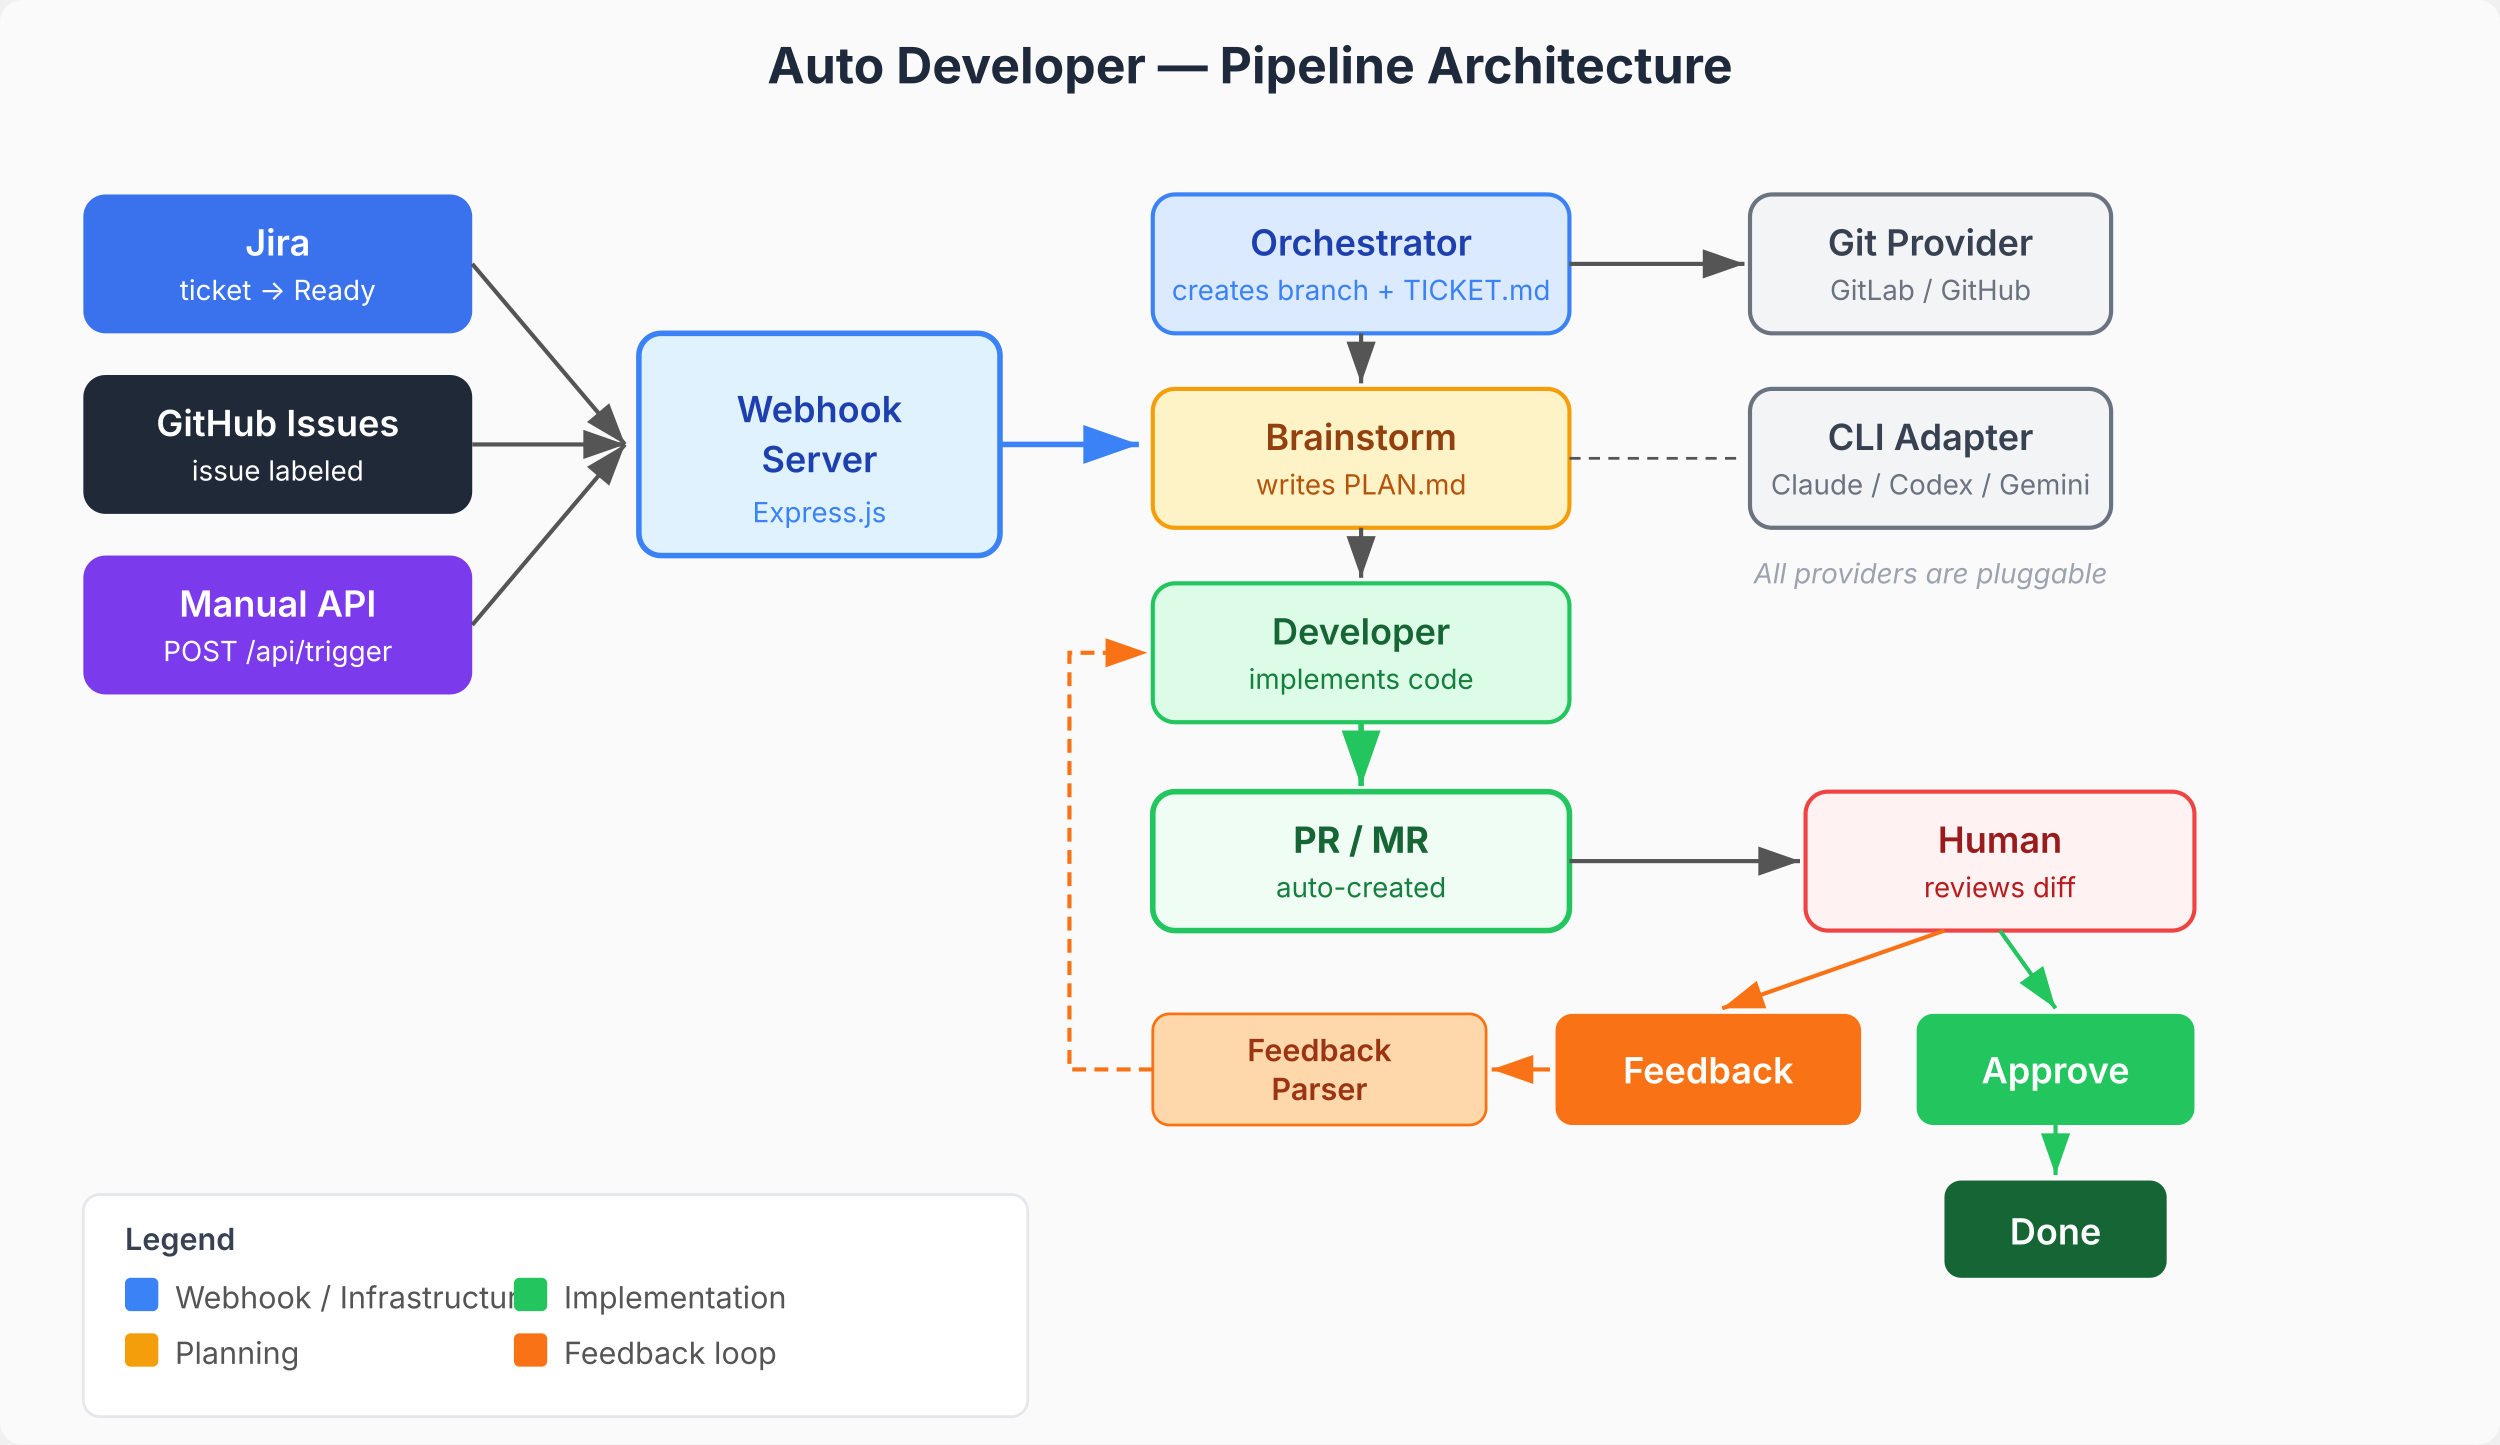
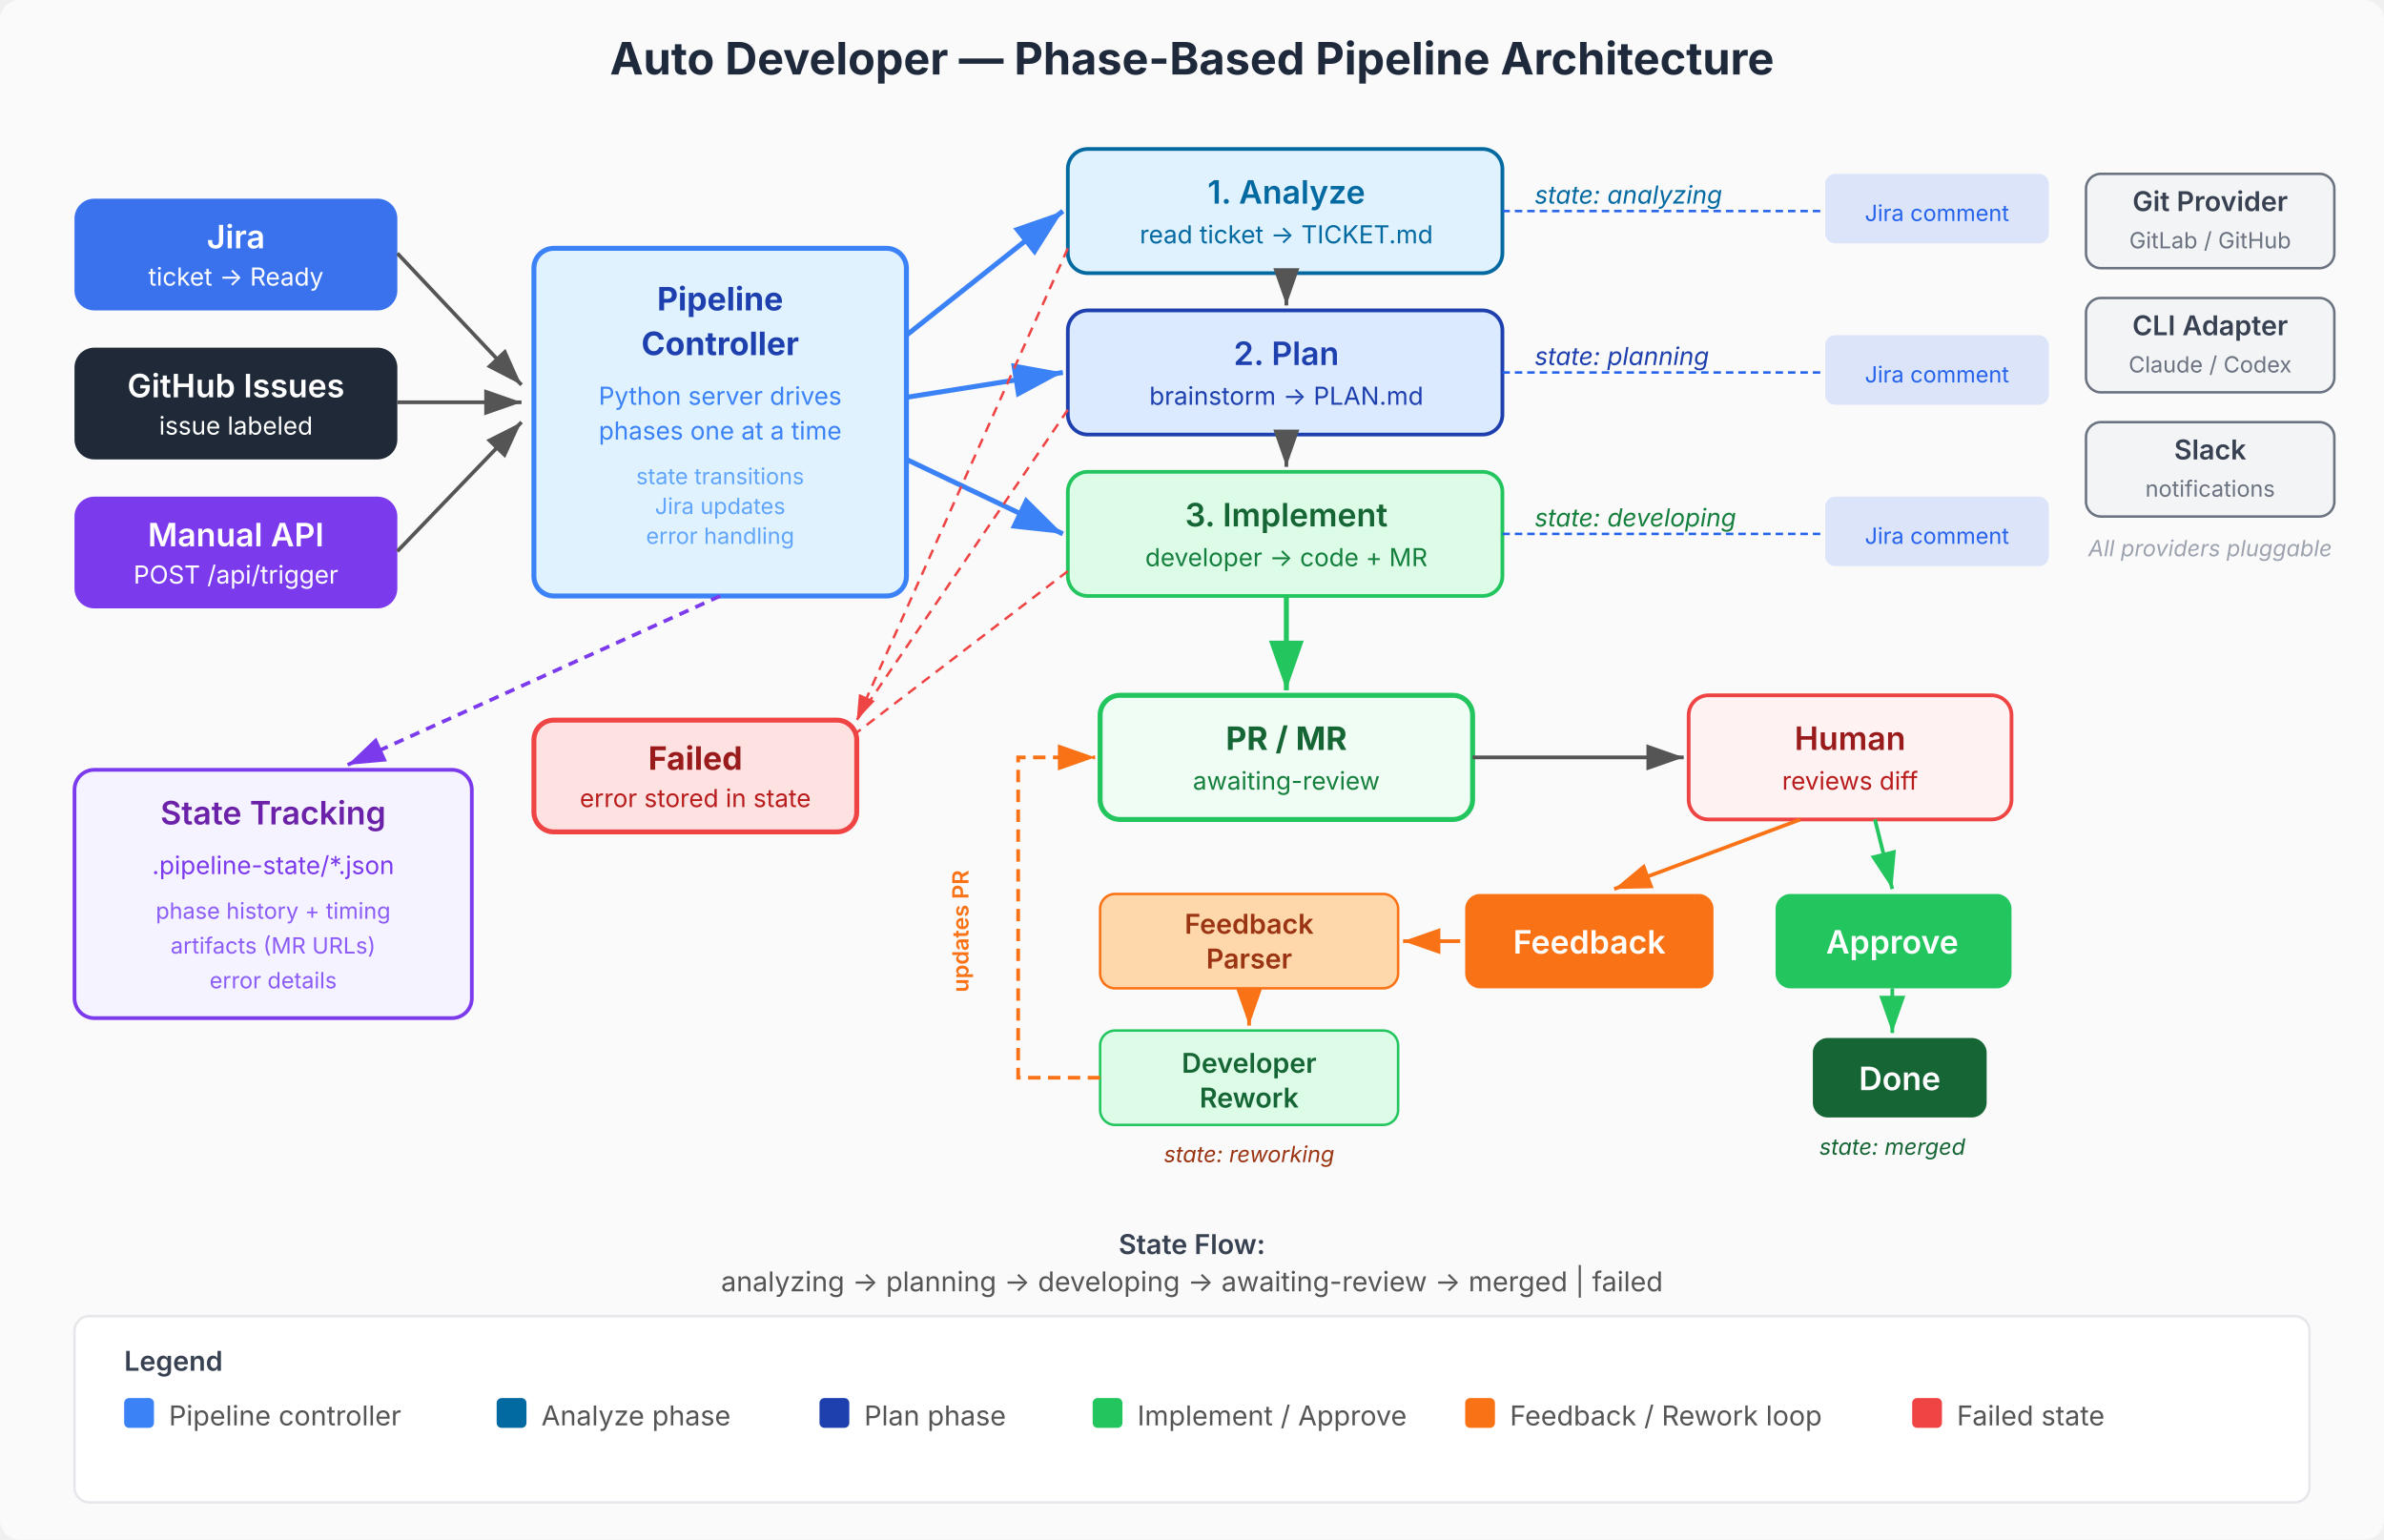
- <svg xmlns="http://www.w3.org/2000/svg" viewBox="0 0 900 520" font-family="system-ui, -apple-system, sans-serif" font-size="13">
+ <svg xmlns="http://www.w3.org/2000/svg" viewBox="0 0 960 620" font-family="system-ui, -apple-system, sans-serif" font-size="13">
  <defs>
    <marker id="arrow" markerWidth="10" markerHeight="7" refX="10" refY="3.5" orient="auto">
      <polygon points="0 0, 10 3.5, 0 7" fill="#555" />
    </marker>
    <marker id="arrow-blue" markerWidth="10" markerHeight="7" refX="10" refY="3.5" orient="auto">
      <polygon points="0 0, 10 3.5, 0 7" fill="#3b82f6" />
    </marker>
    <marker id="arrow-green" markerWidth="10" markerHeight="7" refX="10" refY="3.5" orient="auto">
      <polygon points="0 0, 10 3.5, 0 7" fill="#22c55e" />
    </marker>
    <marker id="arrow-orange" markerWidth="10" markerHeight="7" refX="10" refY="3.5" orient="auto">
      <polygon points="0 0, 10 3.5, 0 7" fill="#f97316" />
    </marker>
+     <marker id="arrow-red" markerWidth="10" markerHeight="7" refX="10" refY="3.5" orient="auto">
+       <polygon points="0 0, 10 3.5, 0 7" fill="#ef4444" />
+     </marker>
+     <marker id="arrow-purple" markerWidth="10" markerHeight="7" refX="10" refY="3.5" orient="auto">
+       <polygon points="0 0, 10 3.5, 0 7" fill="#7c3aed" />
+     </marker>
  </defs>
-   <rect width="900" height="520" fill="#fafafa" rx="8" />
-   <text x="450" y="30" text-anchor="middle" font-size="18" font-weight="bold" fill="#1e293b">Auto Developer — Pipeline Architecture</text>
-   <rect x="30" y="70" width="140" height="50" rx="8" fill="#2563eb" opacity="0.9" />
-   <text x="100" y="92" text-anchor="middle" fill="white" font-weight="600">Jira</text>
-   <text x="100" y="108" text-anchor="middle" fill="white" font-size="10">ticket → Ready</text>
-   <rect x="30" y="135" width="140" height="50" rx="8" fill="#1f2937" />
-   <text x="100" y="157" text-anchor="middle" fill="white" font-weight="600">GitHub Issues</text>
-   <text x="100" y="173" text-anchor="middle" fill="white" font-size="10">issue labeled</text>
-   <rect x="30" y="200" width="140" height="50" rx="8" fill="#7c3aed" />
-   <text x="100" y="222" text-anchor="middle" fill="white" font-weight="600">Manual API</text>
-   <text x="100" y="238" text-anchor="middle" fill="white" font-size="10">POST /api/trigger</text>
-   <line x1="170" y1="95" x2="225" y2="160" stroke="#555" stroke-width="1.5" marker-end="url(#arrow)" />
-   <line x1="170" y1="160" x2="225" y2="160" stroke="#555" stroke-width="1.5" marker-end="url(#arrow)" />
-   <line x1="170" y1="225" x2="225" y2="160" stroke="#555" stroke-width="1.5" marker-end="url(#arrow)" />
-   <rect x="230" y="120" width="130" height="80" rx="8" fill="#e0f2fe" stroke="#3b82f6" stroke-width="2" />
-   <text x="295" y="152" text-anchor="middle" font-weight="600" fill="#1e40af">Webhook</text>
-   <text x="295" y="170" text-anchor="middle" font-weight="600" fill="#1e40af">Server</text>
-   <text x="295" y="188" text-anchor="middle" font-size="10" fill="#3b82f6">Express.js</text>
-   <line x1="360" y1="160" x2="410" y2="160" stroke="#3b82f6" stroke-width="2" marker-end="url(#arrow-blue)" />
-   <rect x="415" y="70" width="150" height="50" rx="8" fill="#dbeafe" stroke="#3b82f6" stroke-width="1.5" />
-   <text x="490" y="92" text-anchor="middle" font-weight="600" fill="#1e40af">Orchestrator</text>
-   <text x="490" y="108" text-anchor="middle" font-size="10" fill="#3b82f6">creates branch + TICKET.md</text>
-   <rect x="415" y="140" width="150" height="50" rx="8" fill="#fef3c7" stroke="#f59e0b" stroke-width="1.5" />
-   <text x="490" y="162" text-anchor="middle" font-weight="600" fill="#92400e">Brainstorm</text>
-   <text x="490" y="178" text-anchor="middle" font-size="10" fill="#b45309">writes PLAN.md</text>
-   <rect x="415" y="210" width="150" height="50" rx="8" fill="#dcfce7" stroke="#22c55e" stroke-width="1.5" />
-   <text x="490" y="232" text-anchor="middle" font-weight="600" fill="#166534">Developer</text>
-   <text x="490" y="248" text-anchor="middle" font-size="10" fill="#15803d">implements code</text>
-   <line x1="490" y1="120" x2="490" y2="138" stroke="#555" stroke-width="1.5" marker-end="url(#arrow)" />
-   <line x1="490" y1="190" x2="490" y2="208" stroke="#555" stroke-width="1.5" marker-end="url(#arrow)" />
-   <rect x="415" y="285" width="150" height="50" rx="8" fill="#f0fdf4" stroke="#22c55e" stroke-width="2" />
-   <text x="490" y="307" text-anchor="middle" font-weight="700" fill="#166534">PR / MR</text>
-   <text x="490" y="323" text-anchor="middle" font-size="10" fill="#15803d">auto-created</text>
-   <line x1="490" y1="260" x2="490" y2="283" stroke="#22c55e" stroke-width="2" marker-end="url(#arrow-green)" />
-   <rect x="650" y="285" width="140" height="50" rx="8" fill="#fef2f2" stroke="#ef4444" stroke-width="1.5" />
-   <text x="720" y="307" text-anchor="middle" font-weight="600" fill="#991b1b">Human</text>
-   <text x="720" y="323" text-anchor="middle" font-size="10" fill="#b91c1c">reviews diff</text>
-   <line x1="565" y1="310" x2="648" y2="310" stroke="#555" stroke-width="1.5" marker-end="url(#arrow)" />
-   <rect x="690" y="365" width="100" height="40" rx="6" fill="#22c55e" />
-   <text x="740" y="390" text-anchor="middle" fill="white" font-weight="600">Approve</text>
-   <rect x="560" y="365" width="110" height="40" rx="6" fill="#f97316" />
-   <text x="615" y="390" text-anchor="middle" fill="white" font-weight="600">Feedback</text>
-   <line x1="720" y1="335" x2="740" y2="363" stroke="#22c55e" stroke-width="1.5" marker-end="url(#arrow-green)" />
-   <line x1="700" y1="335" x2="620" y2="363" stroke="#f97316" stroke-width="1.5" marker-end="url(#arrow-orange)" />
-   <rect x="415" y="365" width="120" height="40" rx="6" fill="#fed7aa" stroke="#f97316" stroke-width="1" />
-   <text x="475" y="382" text-anchor="middle" font-size="11" font-weight="600" fill="#9a3412">Feedback</text>
-   <text x="475" y="396" text-anchor="middle" font-size="11" font-weight="600" fill="#9a3412">Parser</text>
-   <line x1="558" y1="385" x2="537" y2="385" stroke="#f97316" stroke-width="1.5" marker-end="url(#arrow-orange)" />
-   <path d="M 415 385 L 385 385 L 385 235 L 413 235" fill="none" stroke="#f97316" stroke-width="1.5" marker-end="url(#arrow-orange)" stroke-dasharray="5,3" />
-   <rect x="700" y="425" width="80" height="35" rx="6" fill="#166534" />
-   <text x="740" y="448" text-anchor="middle" fill="white" font-weight="600">Done</text>
-   <line x1="740" y1="405" x2="740" y2="423" stroke="#22c55e" stroke-width="1.5" marker-end="url(#arrow-green)" />
-   <rect x="630" y="70" width="130" height="50" rx="8" fill="#f3f4f6" stroke="#6b7280" stroke-width="1.5" />
-   <text x="695" y="92" text-anchor="middle" font-weight="600" fill="#374151">Git Provider</text>
-   <text x="695" y="108" text-anchor="middle" font-size="10" fill="#6b7280">GitLab / GitHub</text>
-   <line x1="565" y1="95" x2="628" y2="95" stroke="#555" stroke-width="1.5" marker-end="url(#arrow)" />
-   <rect x="630" y="140" width="130" height="50" rx="8" fill="#f3f4f6" stroke="#6b7280" stroke-width="1.5" />
-   <text x="695" y="162" text-anchor="middle" font-weight="600" fill="#374151">CLI Adapter</text>
-   <text x="695" y="178" text-anchor="middle" font-size="10" fill="#6b7280">Claude / Codex / Gemini</text>
-   <line x1="565" y1="165" x2="628" y2="165" stroke="#555" stroke-width="1" stroke-dasharray="4,3" />
-   <rect x="30" y="430" width="340" height="80" rx="6" fill="white" stroke="#e5e7eb" />
-   <text x="45" y="450" font-size="11" font-weight="600" fill="#374151">Legend</text>
-   <rect x="45" y="460" width="12" height="12" rx="2" fill="#3b82f6" />
-   <text x="63" y="471" font-size="11" fill="#555">Webhook / Infrastructure</text>
-   <rect x="45" y="480" width="12" height="12" rx="2" fill="#f59e0b" />
-   <text x="63" y="491" font-size="11" fill="#555">Planning</text>
-   <rect x="185" y="460" width="12" height="12" rx="2" fill="#22c55e" />
-   <text x="203" y="471" font-size="11" fill="#555">Implementation</text>
-   <rect x="185" y="480" width="12" height="12" rx="2" fill="#f97316" />
-   <text x="203" y="491" font-size="11" fill="#555">Feedback loop</text>
-   <text x="695" y="210" text-anchor="middle" font-size="10" fill="#9ca3af" font-style="italic">All providers are pluggable</text>
+   <rect width="960" height="620" fill="#fafafa" rx="8" />
+   <text x="480" y="30" text-anchor="middle" font-size="18" font-weight="bold" fill="#1e293b">Auto Developer — Phase-Based Pipeline Architecture</text>
+   <rect x="30" y="80" width="130" height="45" rx="8" fill="#2563eb" opacity="0.9" />
+   <text x="95" y="100" text-anchor="middle" fill="white" font-weight="600">Jira</text>
+   <text x="95" y="115" text-anchor="middle" fill="white" font-size="10">ticket → Ready</text>
+   <rect x="30" y="140" width="130" height="45" rx="8" fill="#1f2937" />
+   <text x="95" y="160" text-anchor="middle" fill="white" font-weight="600">GitHub Issues</text>
+   <text x="95" y="175" text-anchor="middle" fill="white" font-size="10">issue labeled</text>
+   <rect x="30" y="200" width="130" height="45" rx="8" fill="#7c3aed" />
+   <text x="95" y="220" text-anchor="middle" fill="white" font-weight="600">Manual API</text>
+   <text x="95" y="235" text-anchor="middle" fill="white" font-size="10">POST /api/trigger</text>
+   <line x1="160" y1="102" x2="210" y2="155" stroke="#555" stroke-width="1.5" marker-end="url(#arrow)" />
+   <line x1="160" y1="162" x2="210" y2="162" stroke="#555" stroke-width="1.5" marker-end="url(#arrow)" />
+   <line x1="160" y1="222" x2="210" y2="170" stroke="#555" stroke-width="1.5" marker-end="url(#arrow)" />
+   <rect x="215" y="100" width="150" height="140" rx="8" fill="#e0f2fe" stroke="#3b82f6" stroke-width="2" />
+   <text x="290" y="125" text-anchor="middle" font-weight="700" fill="#1e40af">Pipeline</text>
+   <text x="290" y="143" text-anchor="middle" font-weight="700" fill="#1e40af">Controller</text>
+   <text x="290" y="163" text-anchor="middle" font-size="10" fill="#3b82f6">Python server drives</text>
+   <text x="290" y="177" text-anchor="middle" font-size="10" fill="#3b82f6">phases one at a time</text>
+   <text x="290" y="195" text-anchor="middle" font-size="9" fill="#60a5fa">state transitions</text>
+   <text x="290" y="207" text-anchor="middle" font-size="9" fill="#60a5fa">Jira updates</text>
+   <text x="290" y="219" text-anchor="middle" font-size="9" fill="#60a5fa">error handling</text>
+   <rect x="430" y="60" width="175" height="50" rx="8" fill="#e0f2fe" stroke="#0369a1" stroke-width="1.5" />
+   <text x="518" y="82" text-anchor="middle" font-weight="600" fill="#0369a1">1. Analyze</text>
+   <text x="518" y="98" text-anchor="middle" font-size="10" fill="#0369a1">read ticket → TICKET.md</text>
+   <rect x="430" y="125" width="175" height="50" rx="8" fill="#dbeafe" stroke="#1e40af" stroke-width="1.5" />
+   <text x="518" y="147" text-anchor="middle" font-weight="600" fill="#1e40af">2. Plan</text>
+   <text x="518" y="163" text-anchor="middle" font-size="10" fill="#1e40af">brainstorm → PLAN.md</text>
+   <rect x="430" y="190" width="175" height="50" rx="8" fill="#dcfce7" stroke="#22c55e" stroke-width="1.5" />
+   <text x="518" y="212" text-anchor="middle" font-weight="600" fill="#166534">3. Implement</text>
+   <text x="518" y="228" text-anchor="middle" font-size="10" fill="#15803d">developer → code + MR</text>
+   <line x1="518" y1="110" x2="518" y2="123" stroke="#555" stroke-width="1.5" marker-end="url(#arrow)" />
+   <line x1="518" y1="175" x2="518" y2="188" stroke="#555" stroke-width="1.5" marker-end="url(#arrow)" />
+   <line x1="365" y1="135" x2="428" y2="85" stroke="#3b82f6" stroke-width="2" marker-end="url(#arrow-blue)" />
+   <line x1="365" y1="160" x2="428" y2="150" stroke="#3b82f6" stroke-width="2" marker-end="url(#arrow-blue)" />
+   <line x1="365" y1="185" x2="428" y2="215" stroke="#3b82f6" stroke-width="2" marker-end="url(#arrow-blue)" />
+   <text x="618" y="82" font-size="10" fill="#0369a1" font-style="italic">state: analyzing</text>
+   <text x="618" y="147" font-size="10" fill="#1e40af" font-style="italic">state: planning</text>
+   <text x="618" y="212" font-size="10" fill="#15803d" font-style="italic">state: developing</text>
+   <rect x="735" y="70" width="90" height="28" rx="4" fill="#2563eb" opacity="0.15" />
+   <text x="780" y="89" text-anchor="middle" font-size="9" fill="#2563eb">Jira comment</text>
+   <rect x="735" y="135" width="90" height="28" rx="4" fill="#2563eb" opacity="0.15" />
+   <text x="780" y="154" text-anchor="middle" font-size="9" fill="#2563eb">Jira comment</text>
+   <rect x="735" y="200" width="90" height="28" rx="4" fill="#2563eb" opacity="0.15" />
+   <text x="780" y="219" text-anchor="middle" font-size="9" fill="#2563eb">Jira comment</text>
+   <line x1="605" y1="85" x2="733" y2="85" stroke="#2563eb" stroke-width="1" stroke-dasharray="3,2" />
+   <line x1="605" y1="150" x2="733" y2="150" stroke="#2563eb" stroke-width="1" stroke-dasharray="3,2" />
+   <line x1="605" y1="215" x2="733" y2="215" stroke="#2563eb" stroke-width="1" stroke-dasharray="3,2" />
+   <line x1="518" y1="240" x2="518" y2="278" stroke="#22c55e" stroke-width="2" marker-end="url(#arrow-green)" />
+   <rect x="443" y="280" width="150" height="50" rx="8" fill="#f0fdf4" stroke="#22c55e" stroke-width="2" />
+   <text x="518" y="302" text-anchor="middle" font-weight="700" fill="#166534">PR / MR</text>
+   <text x="518" y="318" text-anchor="middle" font-size="10" fill="#15803d">awaiting-review</text>
+   <rect x="680" y="280" width="130" height="50" rx="8" fill="#fef2f2" stroke="#ef4444" stroke-width="1.5" />
+   <text x="745" y="302" text-anchor="middle" font-weight="600" fill="#991b1b">Human</text>
+   <text x="745" y="318" text-anchor="middle" font-size="10" fill="#b91c1c">reviews diff</text>
+   <line x1="593" y1="305" x2="678" y2="305" stroke="#555" stroke-width="1.5" marker-end="url(#arrow)" />
+   <rect x="715" y="360" width="95" height="38" rx="6" fill="#22c55e" />
+   <text x="762" y="384" text-anchor="middle" fill="white" font-weight="600">Approve</text>
+   <rect x="590" y="360" width="100" height="38" rx="6" fill="#f97316" />
+   <text x="640" y="384" text-anchor="middle" fill="white" font-weight="600">Feedback</text>
+   <line x1="755" y1="330" x2="762" y2="358" stroke="#22c55e" stroke-width="1.5" marker-end="url(#arrow-green)" />
+   <line x1="725" y1="330" x2="650" y2="358" stroke="#f97316" stroke-width="1.5" marker-end="url(#arrow-orange)" />
+   <rect x="730" y="418" width="70" height="32" rx="6" fill="#166534" />
+   <text x="765" y="439" text-anchor="middle" fill="white" font-weight="600">Done</text>
+   <line x1="762" y1="398" x2="762" y2="416" stroke="#22c55e" stroke-width="1.5" marker-end="url(#arrow-green)" />
+   <text x="762" y="465" text-anchor="middle" font-size="9" fill="#166534" font-style="italic">state: merged</text>
+   <rect x="443" y="360" width="120" height="38" rx="6" fill="#fed7aa" stroke="#f97316" stroke-width="1" />
+   <text x="503" y="376" text-anchor="middle" font-size="11" font-weight="600" fill="#9a3412">Feedback</text>
+   <text x="503" y="390" text-anchor="middle" font-size="11" font-weight="600" fill="#9a3412">Parser</text>
+   <line x1="588" y1="379" x2="565" y2="379" stroke="#f97316" stroke-width="1.5" marker-end="url(#arrow-orange)" />
+   <rect x="443" y="415" width="120" height="38" rx="6" fill="#dcfce7" stroke="#22c55e" stroke-width="1" />
+   <text x="503" y="432" text-anchor="middle" font-size="11" font-weight="600" fill="#166534">Developer</text>
+   <text x="503" y="446" text-anchor="middle" font-size="11" font-weight="600" fill="#166534">Rework</text>
+   <line x1="503" y1="398" x2="503" y2="413" stroke="#f97316" stroke-width="1.5" marker-end="url(#arrow-orange)" />
+   <path d="M 443 434 L 410 434 L 410 305 L 441 305" fill="none" stroke="#f97316" stroke-width="1.5" marker-end="url(#arrow-orange)" stroke-dasharray="5,3" />
+   <text x="390" y="375" text-anchor="middle" fill="#f97316" font-size="9" font-weight="600" transform="rotate(-90, 390, 375)">updates PR</text>
+   <text x="503" y="468" text-anchor="middle" font-size="9" fill="#9a3412" font-style="italic">state: reworking</text>
+   <rect x="215" y="290" width="130" height="45" rx="8" fill="#fee2e2" stroke="#ef4444" stroke-width="2" />
+   <text x="280" y="310" text-anchor="middle" font-weight="700" fill="#991b1b">Failed</text>
+   <text x="280" y="325" text-anchor="middle" font-size="10" fill="#b91c1c">error stored in state</text>
+   <path d="M 430 100 L 345 290" fill="none" stroke="#ef4444" stroke-width="1" stroke-dasharray="4,3" marker-end="url(#arrow-red)" />
+   <path d="M 430 165 L 345 290" fill="none" stroke="#ef4444" stroke-width="1" stroke-dasharray="4,3" />
+   <path d="M 430 230 L 345 295" fill="none" stroke="#ef4444" stroke-width="1" stroke-dasharray="4,3" />
+   <rect x="840" y="70" width="100" height="38" rx="6" fill="#f3f4f6" stroke="#6b7280" stroke-width="1" />
+   <text x="890" y="85" text-anchor="middle" font-size="11" font-weight="600" fill="#374151">Git Provider</text>
+   <text x="890" y="100" text-anchor="middle" font-size="9" fill="#6b7280">GitLab / GitHub</text>
+   <rect x="840" y="120" width="100" height="38" rx="6" fill="#f3f4f6" stroke="#6b7280" stroke-width="1" />
+   <text x="890" y="135" text-anchor="middle" font-size="11" font-weight="600" fill="#374151">CLI Adapter</text>
+   <text x="890" y="150" text-anchor="middle" font-size="9" fill="#6b7280">Claude / Codex</text>
+   <rect x="840" y="170" width="100" height="38" rx="6" fill="#f3f4f6" stroke="#6b7280" stroke-width="1" />
+   <text x="890" y="185" text-anchor="middle" font-size="11" font-weight="600" fill="#374151">Slack</text>
+   <text x="890" y="200" text-anchor="middle" font-size="9" fill="#6b7280">notifications</text>
+   <text x="890" y="224" text-anchor="middle" font-size="9" fill="#9ca3af" font-style="italic">All providers pluggable</text>
+   <rect x="30" y="310" width="160" height="100" rx="8" fill="#f5f3ff" stroke="#7c3aed" stroke-width="1.5" />
+   <text x="110" y="332" text-anchor="middle" font-weight="600" fill="#6b21a8">State Tracking</text>
+   <text x="110" y="352" text-anchor="middle" font-size="10" fill="#7c3aed">.pipeline-state/*.json</text>
+   <text x="110" y="370" text-anchor="middle" font-size="9" fill="#8b5cf6">phase history + timing</text>
+   <text x="110" y="384" text-anchor="middle" font-size="9" fill="#8b5cf6">artifacts (MR URLs)</text>
+   <text x="110" y="398" text-anchor="middle" font-size="9" fill="#8b5cf6">error details</text>
+   <line x1="290" y1="240" x2="140" y2="308" stroke="#7c3aed" stroke-width="1.5" marker-end="url(#arrow-purple)" stroke-dasharray="4,3" />
+   <rect x="30" y="530" width="900" height="75" rx="6" fill="white" stroke="#e5e7eb" />
+   <text x="50" y="552" font-size="11" font-weight="600" fill="#374151">Legend</text>
+   <rect x="50" y="563" width="12" height="12" rx="2" fill="#3b82f6" />
+   <text x="68" y="574" font-size="11" fill="#555">Pipeline controller</text>
+   <rect x="200" y="563" width="12" height="12" rx="2" fill="#0369a1" />
+   <text x="218" y="574" font-size="11" fill="#555">Analyze phase</text>
+   <rect x="330" y="563" width="12" height="12" rx="2" fill="#1e40af" />
+   <text x="348" y="574" font-size="11" fill="#555">Plan phase</text>
+   <rect x="440" y="563" width="12" height="12" rx="2" fill="#22c55e" />
+   <text x="458" y="574" font-size="11" fill="#555">Implement / Approve</text>
+   <rect x="590" y="563" width="12" height="12" rx="2" fill="#f97316" />
+   <text x="608" y="574" font-size="11" fill="#555">Feedback / Rework loop</text>
+   <rect x="770" y="563" width="12" height="12" rx="2" fill="#ef4444" />
+   <text x="788" y="574" font-size="11" fill="#555">Failed state</text>
+   <text x="480" y="505" text-anchor="middle" font-size="11" font-weight="600" fill="#374151">State Flow:</text>
+   <text x="480" y="520" text-anchor="middle" font-size="11" fill="#555">analyzing → planning → developing → awaiting-review → merged | failed</text>
</svg>
